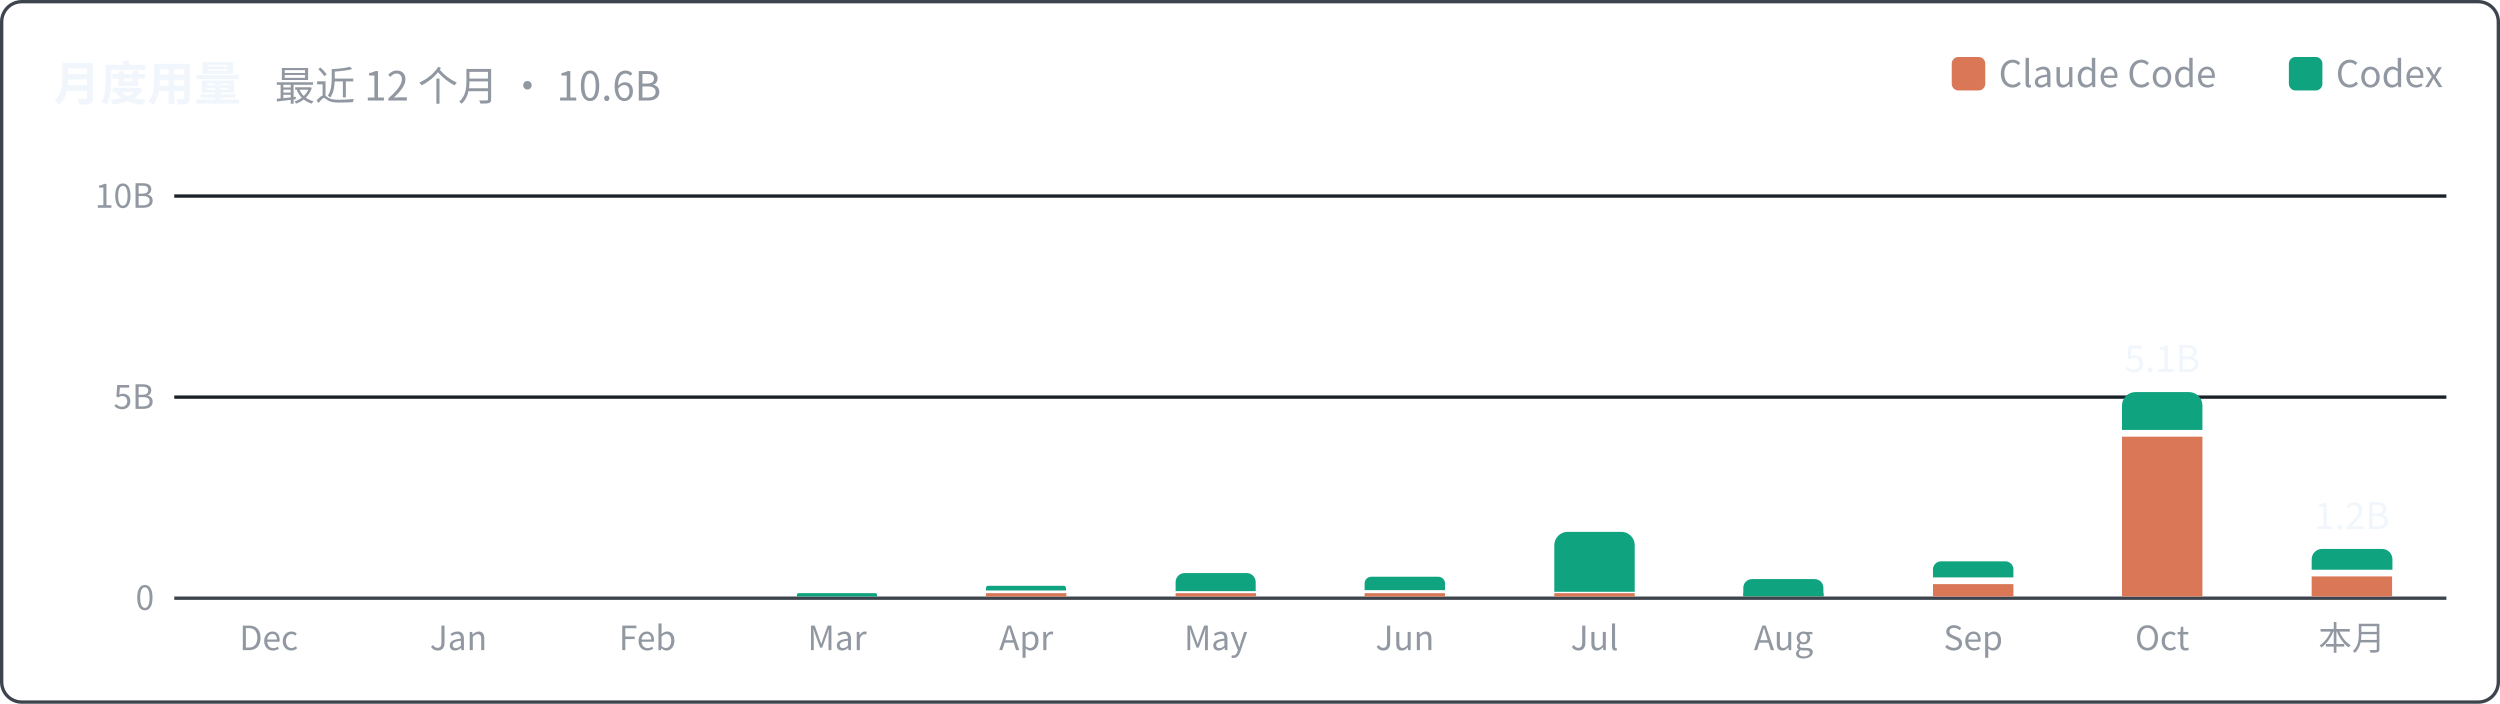
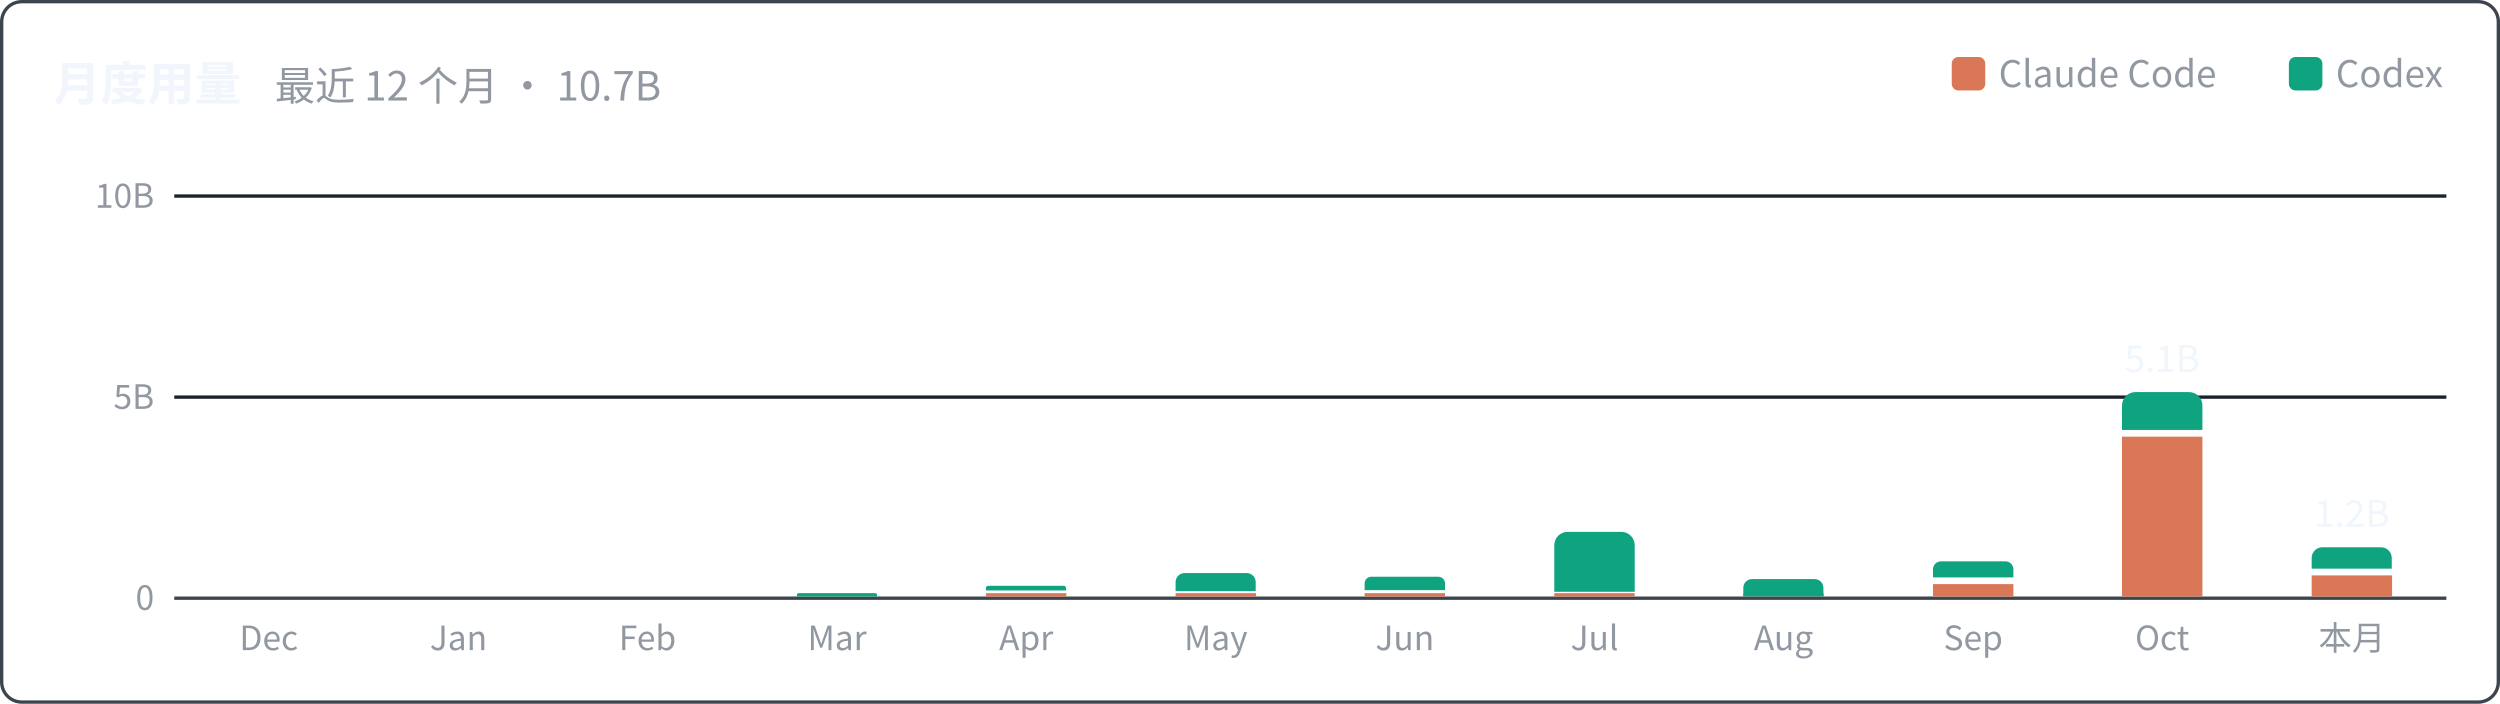
<svg xmlns="http://www.w3.org/2000/svg" width="746" height="210" viewBox="0 0 746 210" font-family="system-ui, -apple-system, 'Segoe UI', 'PingFang SC', 'Microsoft YaHei', 'Noto Sans CJK SC', sans-serif">
  <rect x="0.5" y="0.5" width="745" height="209" rx="6" fill="none" stroke="#3d444d" />
-   <text x="16" y="30" font-size="14" font-weight="600" fill="#f0f6fc">月度用量<tspan dx="10" font-size="12" font-weight="400" fill="#9198a1">最近 12 个月 · 10.6B</tspan>
+   <text x="16" y="30" font-size="14" font-weight="600" fill="#f0f6fc">月度用量<tspan dx="10" font-size="12" font-weight="400" fill="#9198a1">最近 12 个月 · 10.7B</tspan>
  </text>
  <line x1="52" y1="178.5" x2="730" y2="178.5" stroke="#3d444d" stroke-width="1" />
  <text x="46" y="182.0" font-size="10" text-anchor="end" fill="#9198a1">0</text>
  <line x1="52" y1="118.5" x2="730" y2="118.5" stroke="#1b2129" stroke-width="1" />
  <text x="46" y="122.0" font-size="10" text-anchor="end" fill="#9198a1">5B</text>
  <line x1="52" y1="58.5" x2="730" y2="58.5" stroke="#1b2129" stroke-width="1" />
  <text x="46" y="62.0" font-size="10" text-anchor="end" fill="#9198a1">10B</text>
  <text x="80.2" y="194" font-size="10" text-anchor="middle" fill="#9198a1">Dec</text>
  <text x="136.8" y="194" font-size="10" text-anchor="middle" fill="#9198a1">Jan</text>
  <text x="193.2" y="194" font-size="10" text-anchor="middle" fill="#9198a1">Feb</text>
  <path d="M237.8 178.0 v-0.5 a0.5 0.5 0 0 1 0.5 -0.5 h22.9 a0.5 0.5 0 0 1 0.5 0.5 v0.5 z" fill="#10a37f" />
  <text x="249.8" y="194" font-size="10" text-anchor="middle" fill="#9198a1">Mar</text>
  <rect x="294.2" y="177.0" width="24" height="1.0" fill="#d97757" />
  <path d="M294.2 176.2 v-0.7 a0.7 0.7 0 0 1 0.7 -0.7 h22.5 a0.7 0.7 0 0 1 0.7 0.7 v0.7 z" fill="#10a37f" />
  <text x="306.2" y="194" font-size="10" text-anchor="middle" fill="#9198a1">Apr</text>
  <rect x="350.8" y="177.0" width="24" height="1.0" fill="#d97757" />
  <path d="M350.8 176.4 v-2.7 a2.7 2.7 0 0 1 2.7 -2.7 h18.5 a2.7 2.7 0 0 1 2.7 2.7 v2.7 z" fill="#10a37f" />
  <text x="362.8" y="194" font-size="10" text-anchor="middle" fill="#9198a1">May</text>
  <rect x="407.2" y="177.0" width="24" height="1.0" fill="#d97757" />
  <path d="M407.2 176.1 v-2.0 a2.0 2.0 0 0 1 2.0 -2.0 h20.0 a2.0 2.0 0 0 1 2.0 2.0 v2.0 z" fill="#10a37f" />
  <text x="419.2" y="194" font-size="10" text-anchor="middle" fill="#9198a1">Jun</text>
  <rect x="463.8" y="177.0" width="24" height="1.0" fill="#d97757" />
  <path d="M463.8 176.6 v-13.9 a4.0 4.0 0 0 1 4.0 -4.0 h16.0 a4.0 4.0 0 0 1 4.0 4.0 v13.9 z" fill="#10a37f" />
  <text x="475.8" y="194" font-size="10" text-anchor="middle" fill="#9198a1">Jul</text>
  <rect x="520.2" y="177.0" width="24" height="1.0" fill="#d97757" />
  <path d="M520.2 178.0 v-2.6 a2.6 2.6 0 0 1 2.6 -2.6 h18.7 a2.6 2.6 0 0 1 2.6 2.6 v2.6 z" fill="#10a37f" />
  <text x="532.2" y="194" font-size="10" text-anchor="middle" fill="#9198a1">Aug</text>
  <rect x="576.8" y="174.3" width="24" height="3.7" fill="#d97757" />
  <path d="M576.8 172.3 v-2.4 a2.4 2.4 0 0 1 2.4 -2.4 h19.2 a2.4 2.4 0 0 1 2.4 2.4 v2.4 z" fill="#10a37f" />
  <text x="588.8" y="194" font-size="10" text-anchor="middle" fill="#9198a1">Sep</text>
  <rect x="633.2" y="130.3" width="24" height="47.7" fill="#d97757" />
  <path d="M633.2 128.3 v-7.3 a4.0 4.0 0 0 1 4.0 -4.0 h16.0 a4.0 4.0 0 0 1 4.0 4.0 v7.3 z" fill="#10a37f" />
  <text x="645.2" y="111.0" font-size="11" text-anchor="middle" fill="#f0f6fc">5.1B</text>
  <text x="645.2" y="194" font-size="10" text-anchor="middle" fill="#9198a1">Oct</text>
-   <rect x="689.8" y="172.0" width="24" height="6.0" fill="#d97757" />
-   <path d="M689.8 170.0 v-3.1 a3.1 3.1 0 0 1 3.1 -3.1 h17.9 a3.1 3.1 0 0 1 3.1 3.1 v3.1 z" fill="#10a37f" />
-   <text x="701.8" y="157.9" font-size="11" text-anchor="middle" fill="#f0f6fc">1.2B</text>
+   <rect x="689.8" y="171.7" width="24" height="6.3" fill="#d97757" />
+   <path d="M689.8 169.7 v-3.2 a3.2 3.2 0 0 1 3.2 -3.2 h17.5 a3.2 3.2 0 0 1 3.2 3.2 v3.2 z" fill="#10a37f" />
+   <text x="701.8" y="157.2" font-size="11" text-anchor="middle" fill="#f0f6fc">1.2B</text>
  <text x="701.8" y="194" font-size="10" text-anchor="middle" fill="#9198a1">本月</text>
  <text x="697.0" y="26" font-size="11" fill="#9198a1">Codex</text>
  <rect x="683.0" y="17" width="10" height="10" rx="2" fill="#10a37f" />
  <text x="596.4" y="26" font-size="11" fill="#9198a1">Claude Code</text>
  <rect x="582.4" y="17" width="10" height="10" rx="2" fill="#d97757" />
</svg>
